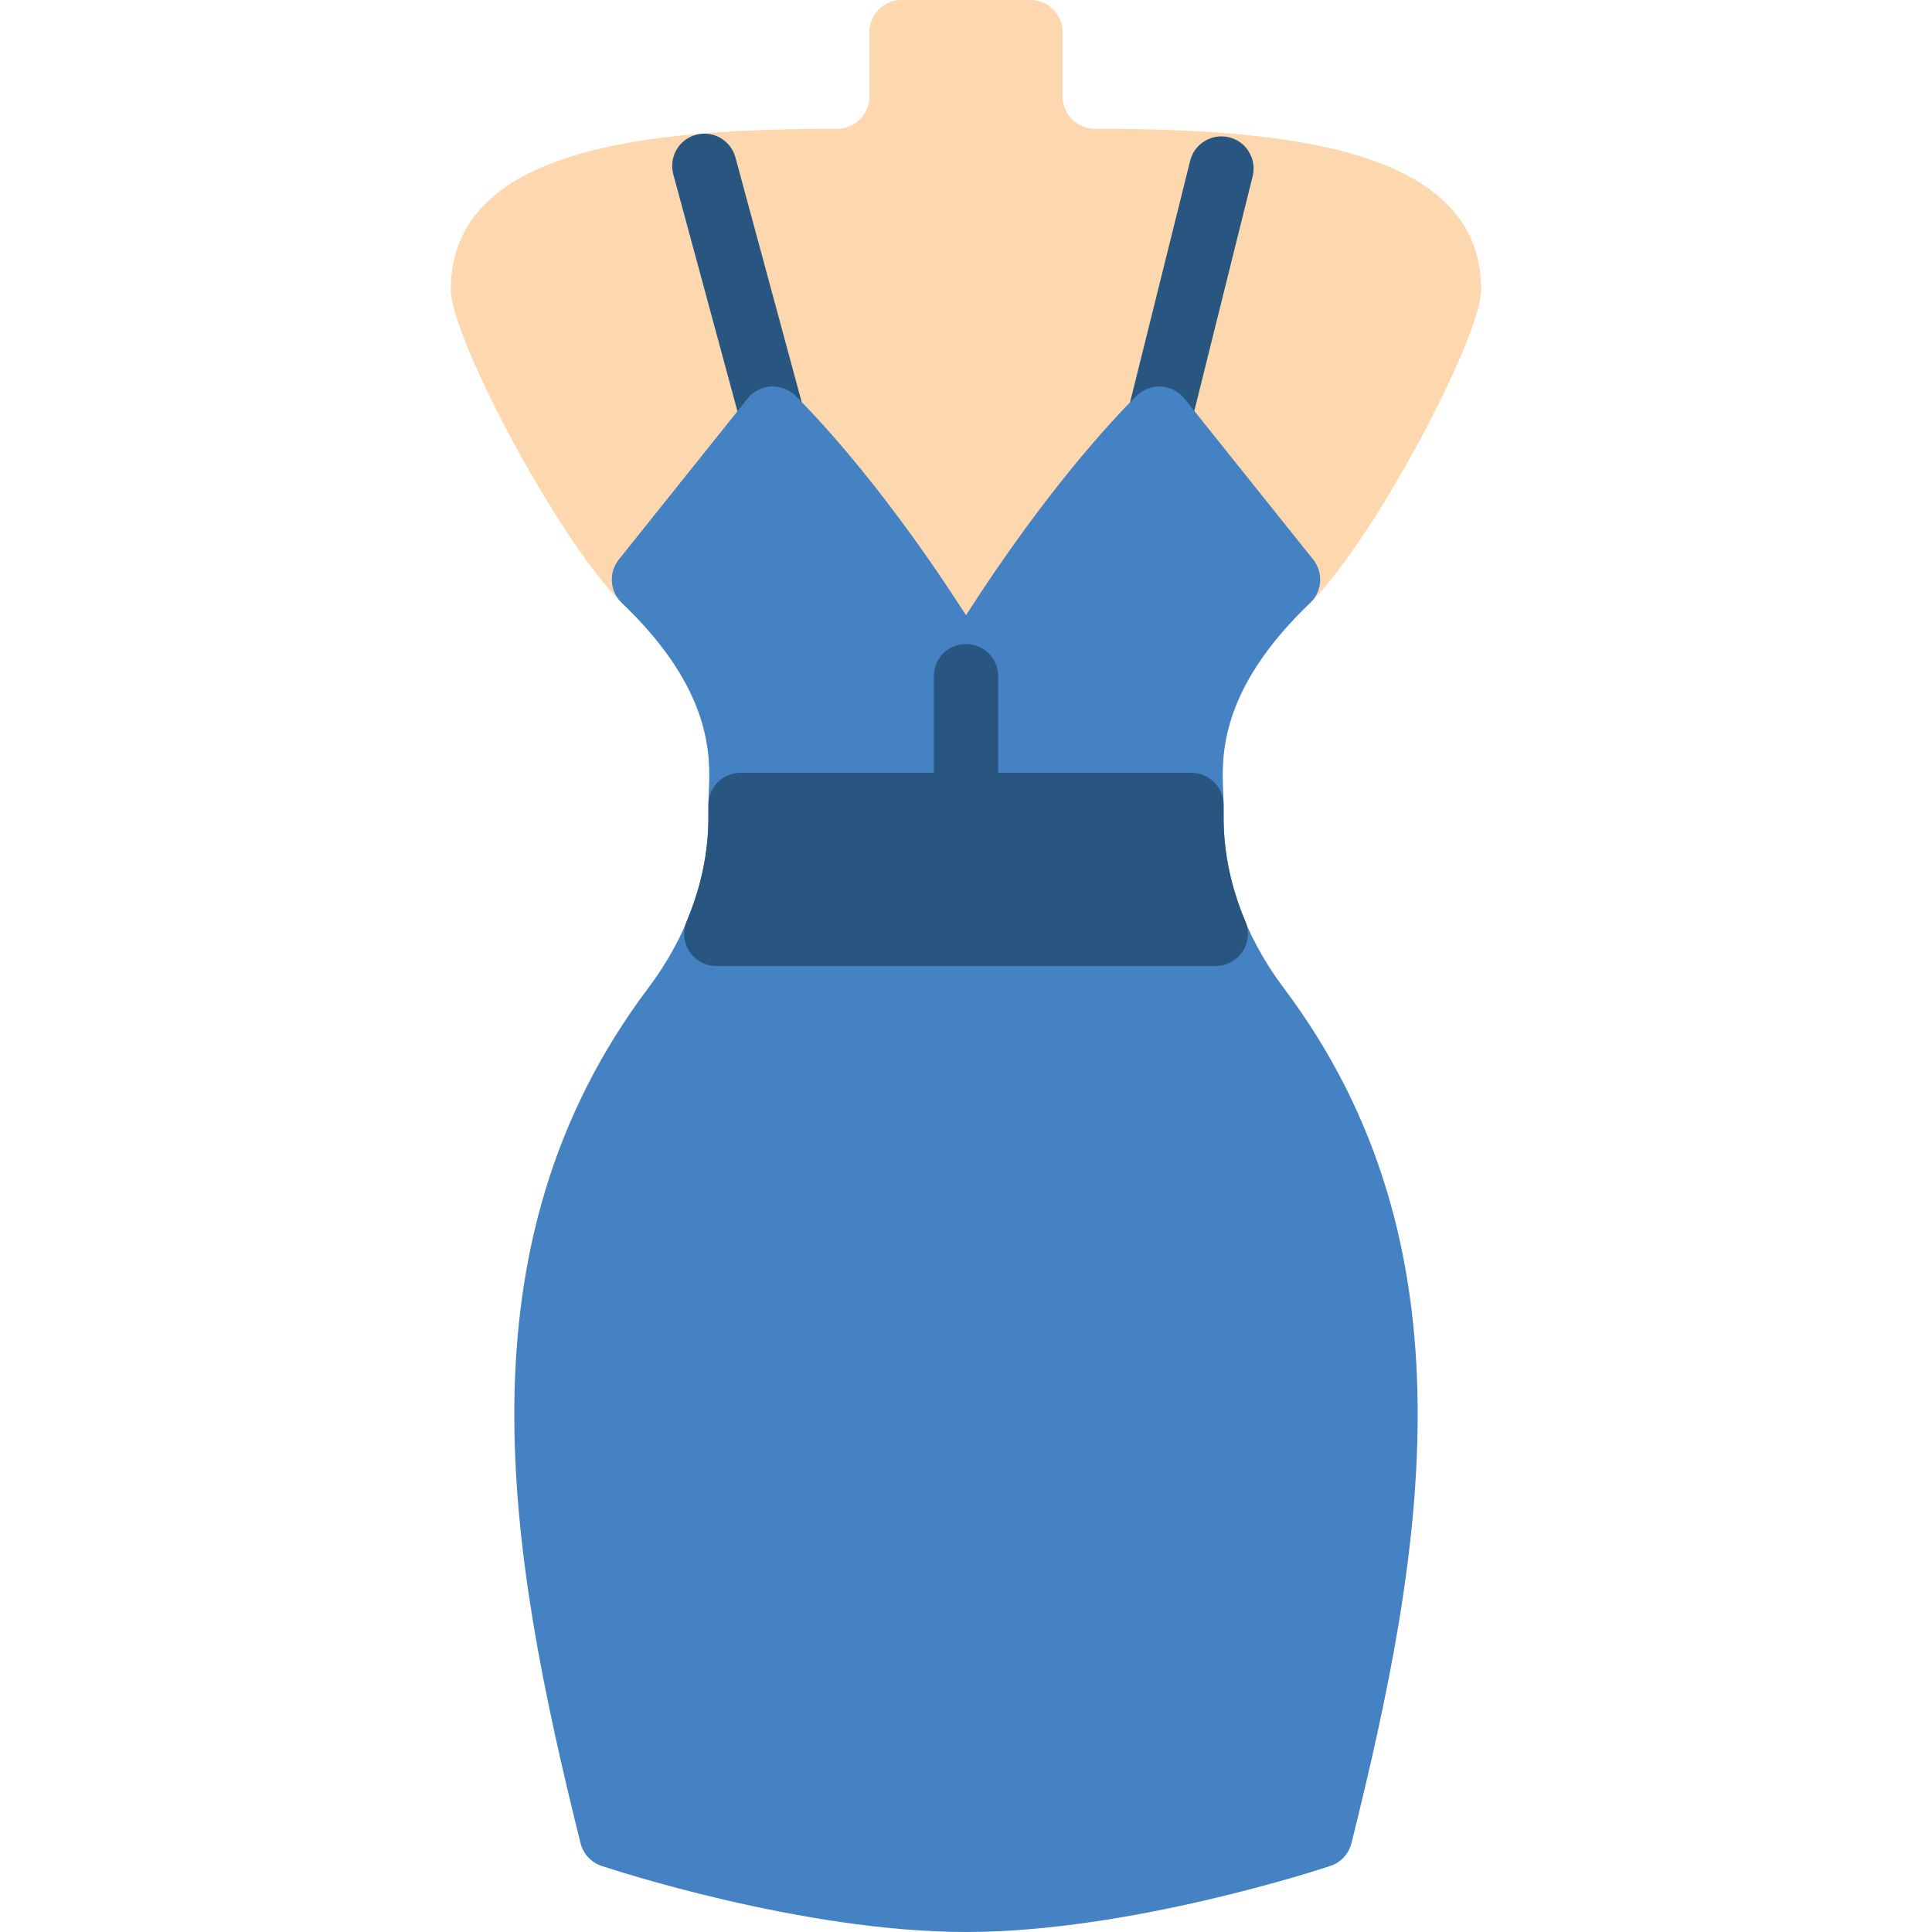
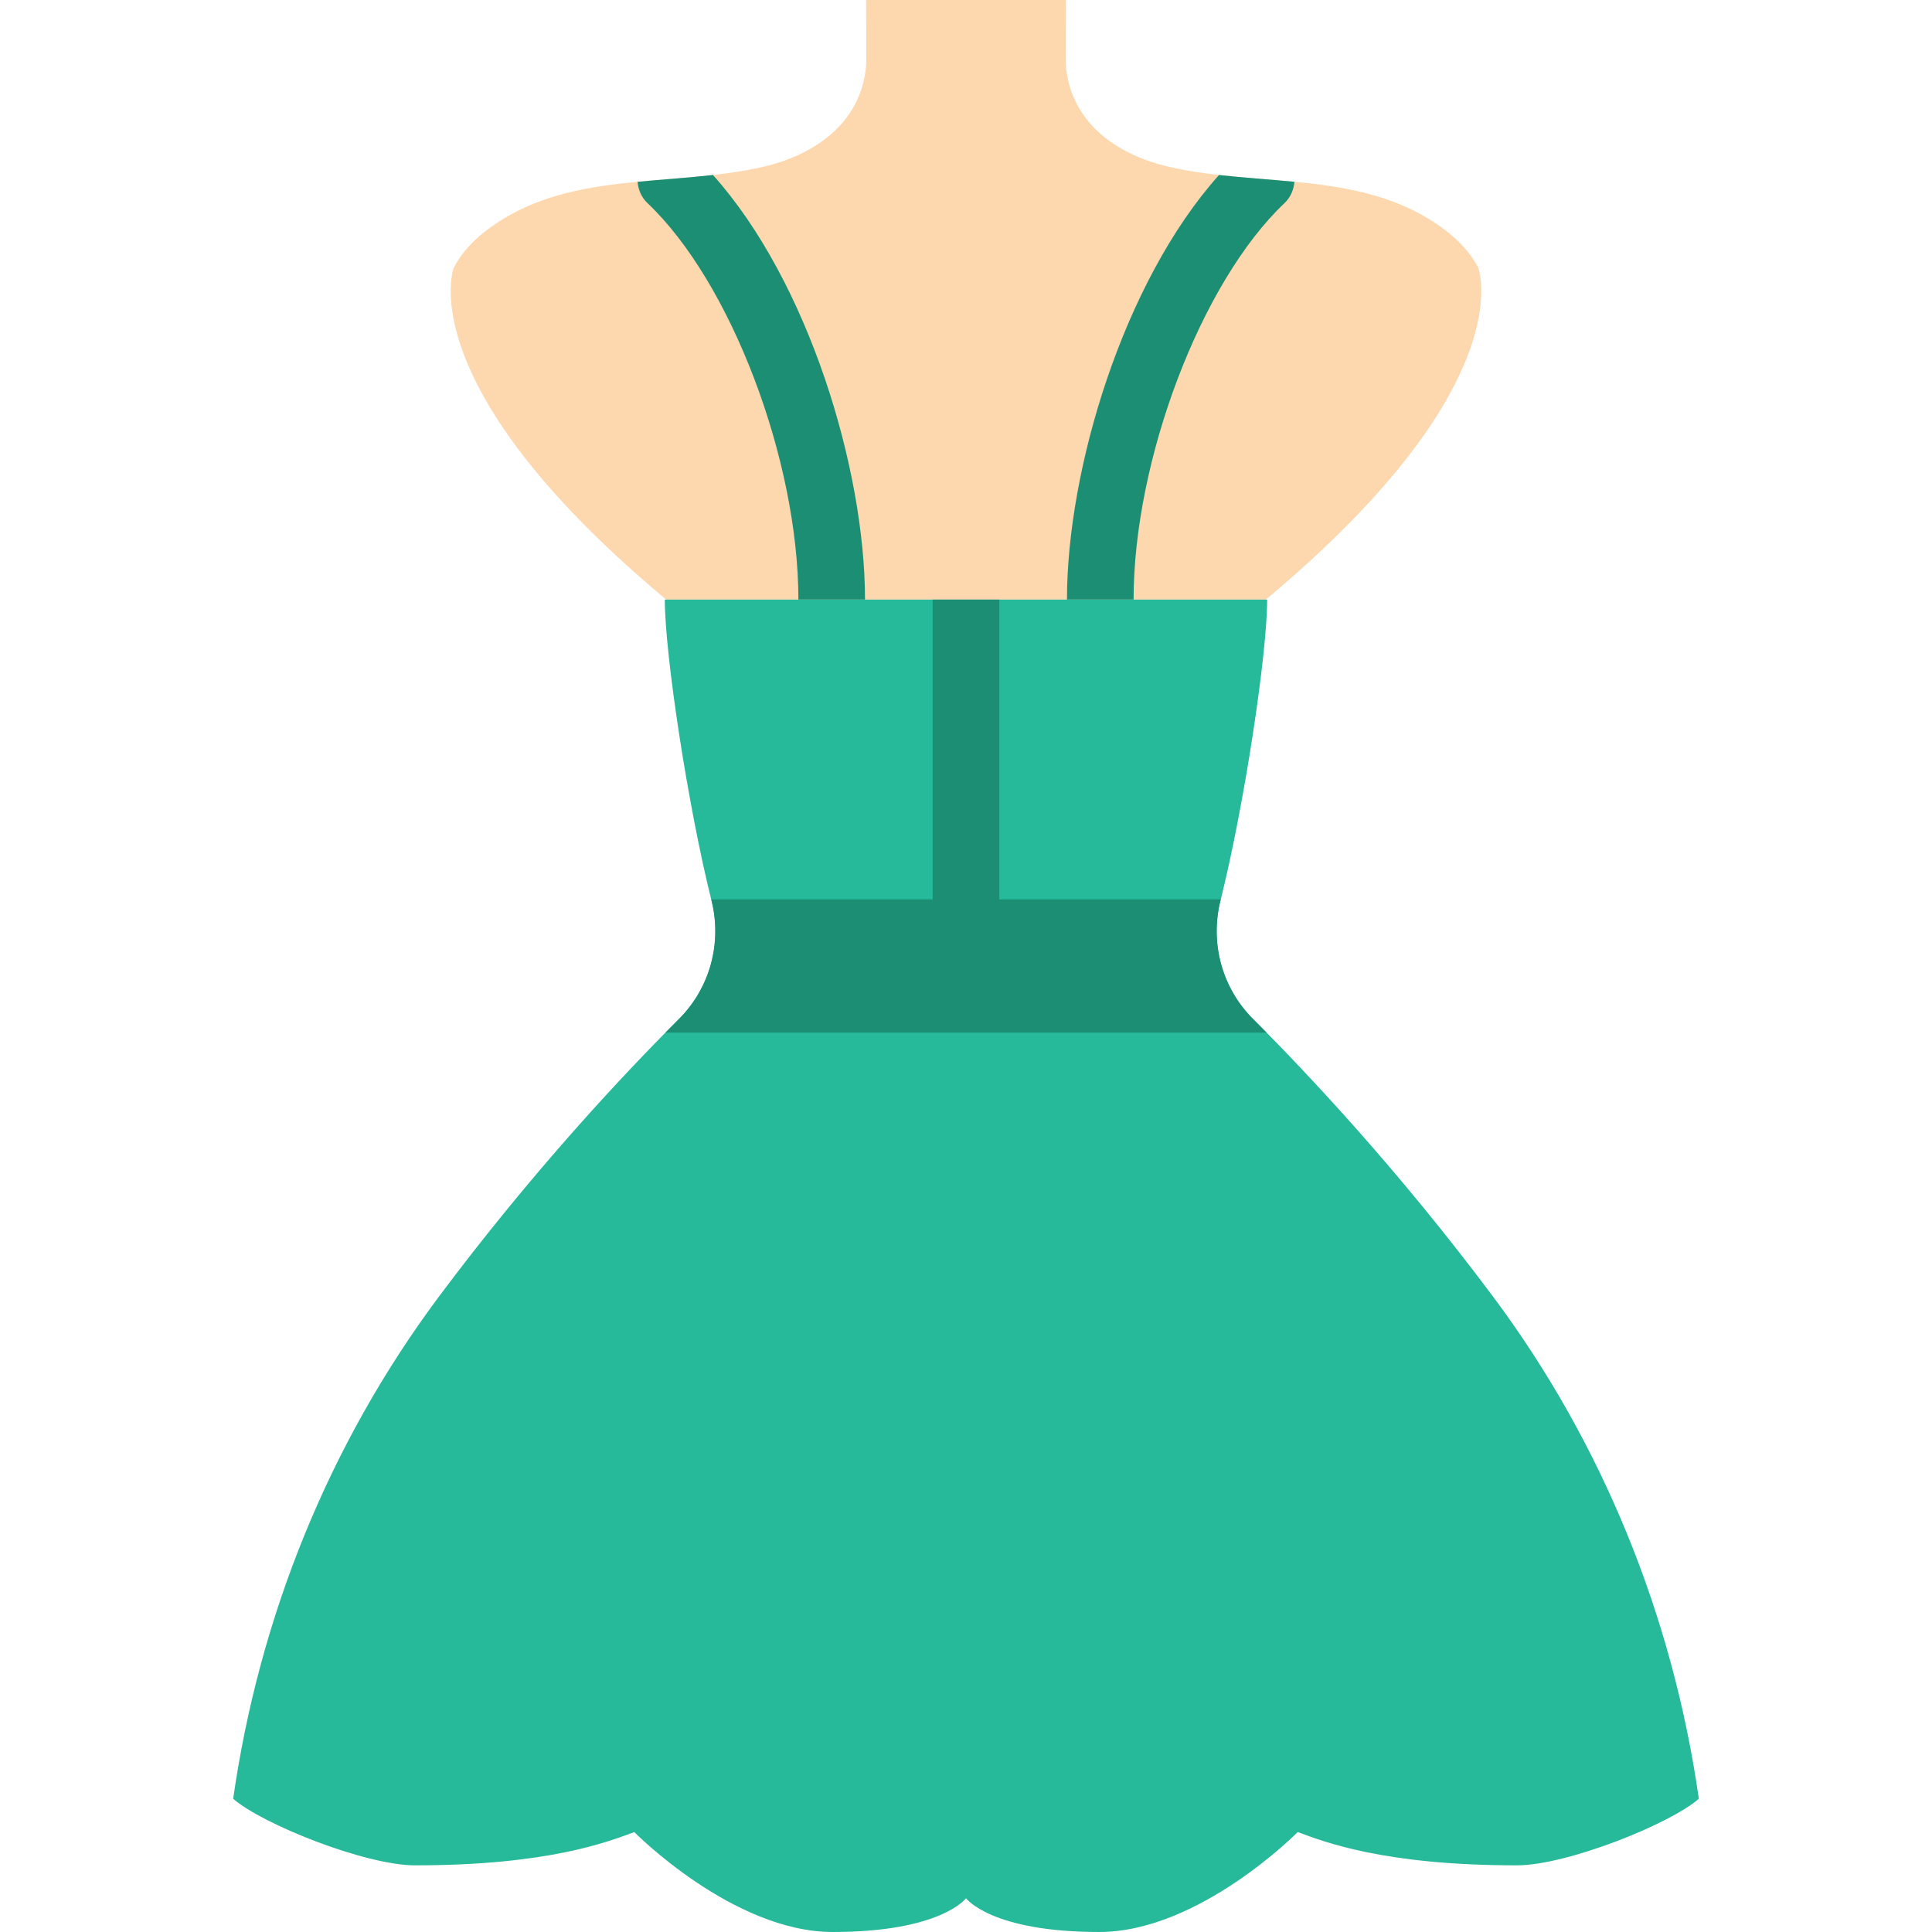
- <svg xmlns="http://www.w3.org/2000/svg" height="800px" width="800px" version="1.1" id="Layer_1" viewBox="0 0 512 512" xml:space="preserve">
+ <svg xmlns="http://www.w3.org/2000/svg" version="1.1" id="Layer_1" x="0px" y="0px" viewBox="0 0 511.996 511.996" style="enable-background:new 0 0 511.996 511.996;" xml:space="preserve">
  <g transform="translate(0 -1)">
-     <path style="fill:#FDD7AD;" d="M256,188.733c-2.995,0-5.76-1.57-7.305-4.122c-17.886-29.636-33.741-49.075-43.358-59.699   l-28.006,35.021c-1.51,1.894-3.772,3.046-6.187,3.183c-2.423,0.154-4.804-0.759-6.511-2.483   c-17.263-17.263-45.167-70.519-45.167-82.833c0-37.598,51.763-42.667,102.4-42.667c4.71,0,8.533-3.823,8.533-8.533V9.533   c0-4.719,3.814-8.533,8.533-8.533h34.133c4.719,0,8.533,3.814,8.533,8.533V26.6c0,4.71,3.823,8.533,8.533,8.533   c50.637,0,102.4,5.069,102.4,42.667c0,12.314-27.904,65.57-45.167,82.833c-1.707,1.724-4.062,2.654-6.511,2.483   c-2.415-0.137-4.676-1.289-6.187-3.183l-28.006-35.021c-9.617,10.624-25.472,30.063-43.358,59.699   C261.76,187.163,258.995,188.733,256,188.733" />
+     <path style="fill:#FDD7AD;" d="M120.271,71.894c1.995-3.805,4.979-6.991,8.351-9.613c21.257-16.49,49.02-11.414,73.613-17.073   c13.4-3.081,25.83-11.388,27.277-26.553c0.124-1.28,0-17.655,0-17.655h26.483h26.483c0,0-0.124,16.375,0,17.655   c1.448,15.166,13.877,23.473,27.277,26.553c24.594,5.658,52.356,0.583,73.613,17.073c3.372,2.622,6.356,5.809,8.351,9.613   c0,0,12.138,30.897-56.276,88.002h-79.448h-79.448C108.133,102.791,120.271,71.894,120.271,71.894" />
+     <path style="fill:#26B99A;" d="M395.677,344.618c-24.858-33.298-49.028-59.021-63.682-73.657   c-8.192-8.174-11.396-19.959-8.58-31.188c6.321-25.212,12.394-65.465,12.394-79.881h-79.81h-79.819   c0,14.415,6.082,54.669,12.403,79.881c2.816,11.229-0.388,23.013-8.58,31.188c-14.663,14.636-38.833,40.36-63.691,73.657   c-29.105,39-47.642,84.895-54.519,133.067c7.601,6.674,34.957,17.646,48.199,17.646c35.31,0,51.112-6.241,58.094-8.819   c0,0,26.121,26.483,52.604,26.483c28.769,0,35.31-8.951,35.31-8.951s6.532,8.951,35.31,8.951c26.483,0,52.595-26.483,52.595-26.483   c6.991,2.578,22.784,8.819,58.094,8.819c13.241,0,40.607-10.973,48.207-17.646C443.319,429.513,424.79,383.618,395.677,344.618" />
    <g>
-       <path style="fill:#285680;" d="M204.791,120.467c-3.755,0-7.202-2.5-8.226-6.298l-18.133-66.97    c-1.229-4.548,1.451-9.242,5.999-10.47c4.557-1.254,9.242,1.451,10.47,6.007l18.133,66.961c1.229,4.548-1.451,9.242-5.999,10.47    C206.285,120.373,205.534,120.467,204.791,120.467" />
-       <path style="fill:#285680;" d="M307.209,120.467c-0.683,0-1.374-0.085-2.065-0.247c-4.574-1.143-7.356-5.769-6.229-10.342    l16.486-66.27c1.143-4.574,5.769-7.339,10.342-6.221c4.574,1.135,7.356,5.76,6.221,10.342l-16.478,66.261    C314.513,117.873,311.031,120.467,307.209,120.467" />
-     </g>
-     <path style="fill:#4482C3;" d="M349.867,487.4h0.085H349.867z M256,513c-43.554,0-94.421-16.794-96.563-17.51   c-2.773-0.913-4.881-3.2-5.589-6.033c-19.174-77.107-33.57-158.123,17.954-226.628c10.419-13.85,15.932-29.474,15.932-45.175   v-3.319c0-0.947,0.043-2.048,0.102-3.302c0.418-9.463,1.186-27.093-23.057-50.261c-3.2-3.055-3.533-8.047-0.777-11.503   l34.133-42.667c1.51-1.894,3.772-3.046,6.187-3.183c2.432-0.06,4.804,0.759,6.511,2.483c6.997,6.997,24.397,25.762,45.167,58.138   c20.77-32.375,38.17-51.14,45.167-58.138c1.715-1.724,4.113-2.526,6.511-2.483c2.415,0.137,4.676,1.289,6.187,3.183l34.133,42.667   c2.756,3.456,2.423,8.448-0.777,11.503c-24.243,23.168-23.475,40.798-23.057,50.261c0.06,1.254,0.102,2.355,0.102,3.302v3.319   c0,15.701,5.513,31.326,15.932,45.175c51.524,68.506,37.129,149.521,17.954,226.628c-0.708,2.833-2.816,5.12-5.589,6.033   C350.421,496.206,299.554,513,256,513L256,513z" />
-     <g>
-       <path style="fill:#285680;" d="M256,222.867c-4.719,0-8.533-3.814-8.533-8.533V180.2c0-4.719,3.814-8.533,8.533-8.533    s8.533,3.814,8.533,8.533v34.133C264.533,219.052,260.719,222.867,256,222.867" />
-       <path style="fill:#285680;" d="M322.167,257H189.832c-2.859,0-5.521-1.434-7.108-3.814c-1.579-2.389-1.869-5.402-0.759-8.038    c3.831-9.062,5.769-18.321,5.769-27.494v-3.319c0-4.719,3.814-8.533,8.533-8.533h119.467c4.719,0,8.533,3.814,8.533,8.533v3.319    c0,9.173,1.946,18.432,5.769,27.494c1.109,2.637,0.828,5.649-0.759,8.038C327.688,255.566,325.025,257,322.167,257" />
+       <path style="fill:#1C8E73;" d="M176.346,274.653h159.303c-1.236-1.254-2.41-2.436-3.54-3.558    c-8.254-8.254-11.494-20.189-8.66-31.523l0.053-0.23H188.484l0.062,0.23c2.825,11.335-0.406,23.27-8.669,31.523    C178.756,272.216,177.573,273.399,176.346,274.653" />
+       <path style="fill:#1C8E73;" d="M255.995,248.17c4.873,0,8.828-3.946,8.828-8.828v-79.448h-8.828h-8.828v79.448    C247.168,244.224,251.122,248.17,255.995,248.17" />
+       <path style="fill:#1C8E73;" d="M343.03,49.174c-6.647-0.636-13.365-1.059-19.977-1.801    c-25.344,28.292-40.298,78.045-40.298,112.516h17.655c0-37.058,17.938-84.189,39.98-105.048    C342.023,53.296,342.853,51.257,343.03,49.174" />
+       <path style="fill:#1C8E73;" d="M168.96,49.174c0.177,2.083,1.006,4.122,2.639,5.667c22.042,20.86,39.98,67.99,39.98,105.048    h17.655c0-34.472-14.954-84.224-40.298-112.516C182.325,48.115,175.608,48.538,168.96,49.174" />
    </g>
  </g>
+   <g>
+ </g>
+   <g>
+ </g>
+   <g>
+ </g>
+   <g>
+ </g>
+   <g>
+ </g>
+   <g>
+ </g>
+   <g>
+ </g>
+   <g>
+ </g>
+   <g>
+ </g>
+   <g>
+ </g>
+   <g>
+ </g>
+   <g>
+ </g>
+   <g>
+ </g>
+   <g>
+ </g>
+   <g>
+ </g>
</svg>
